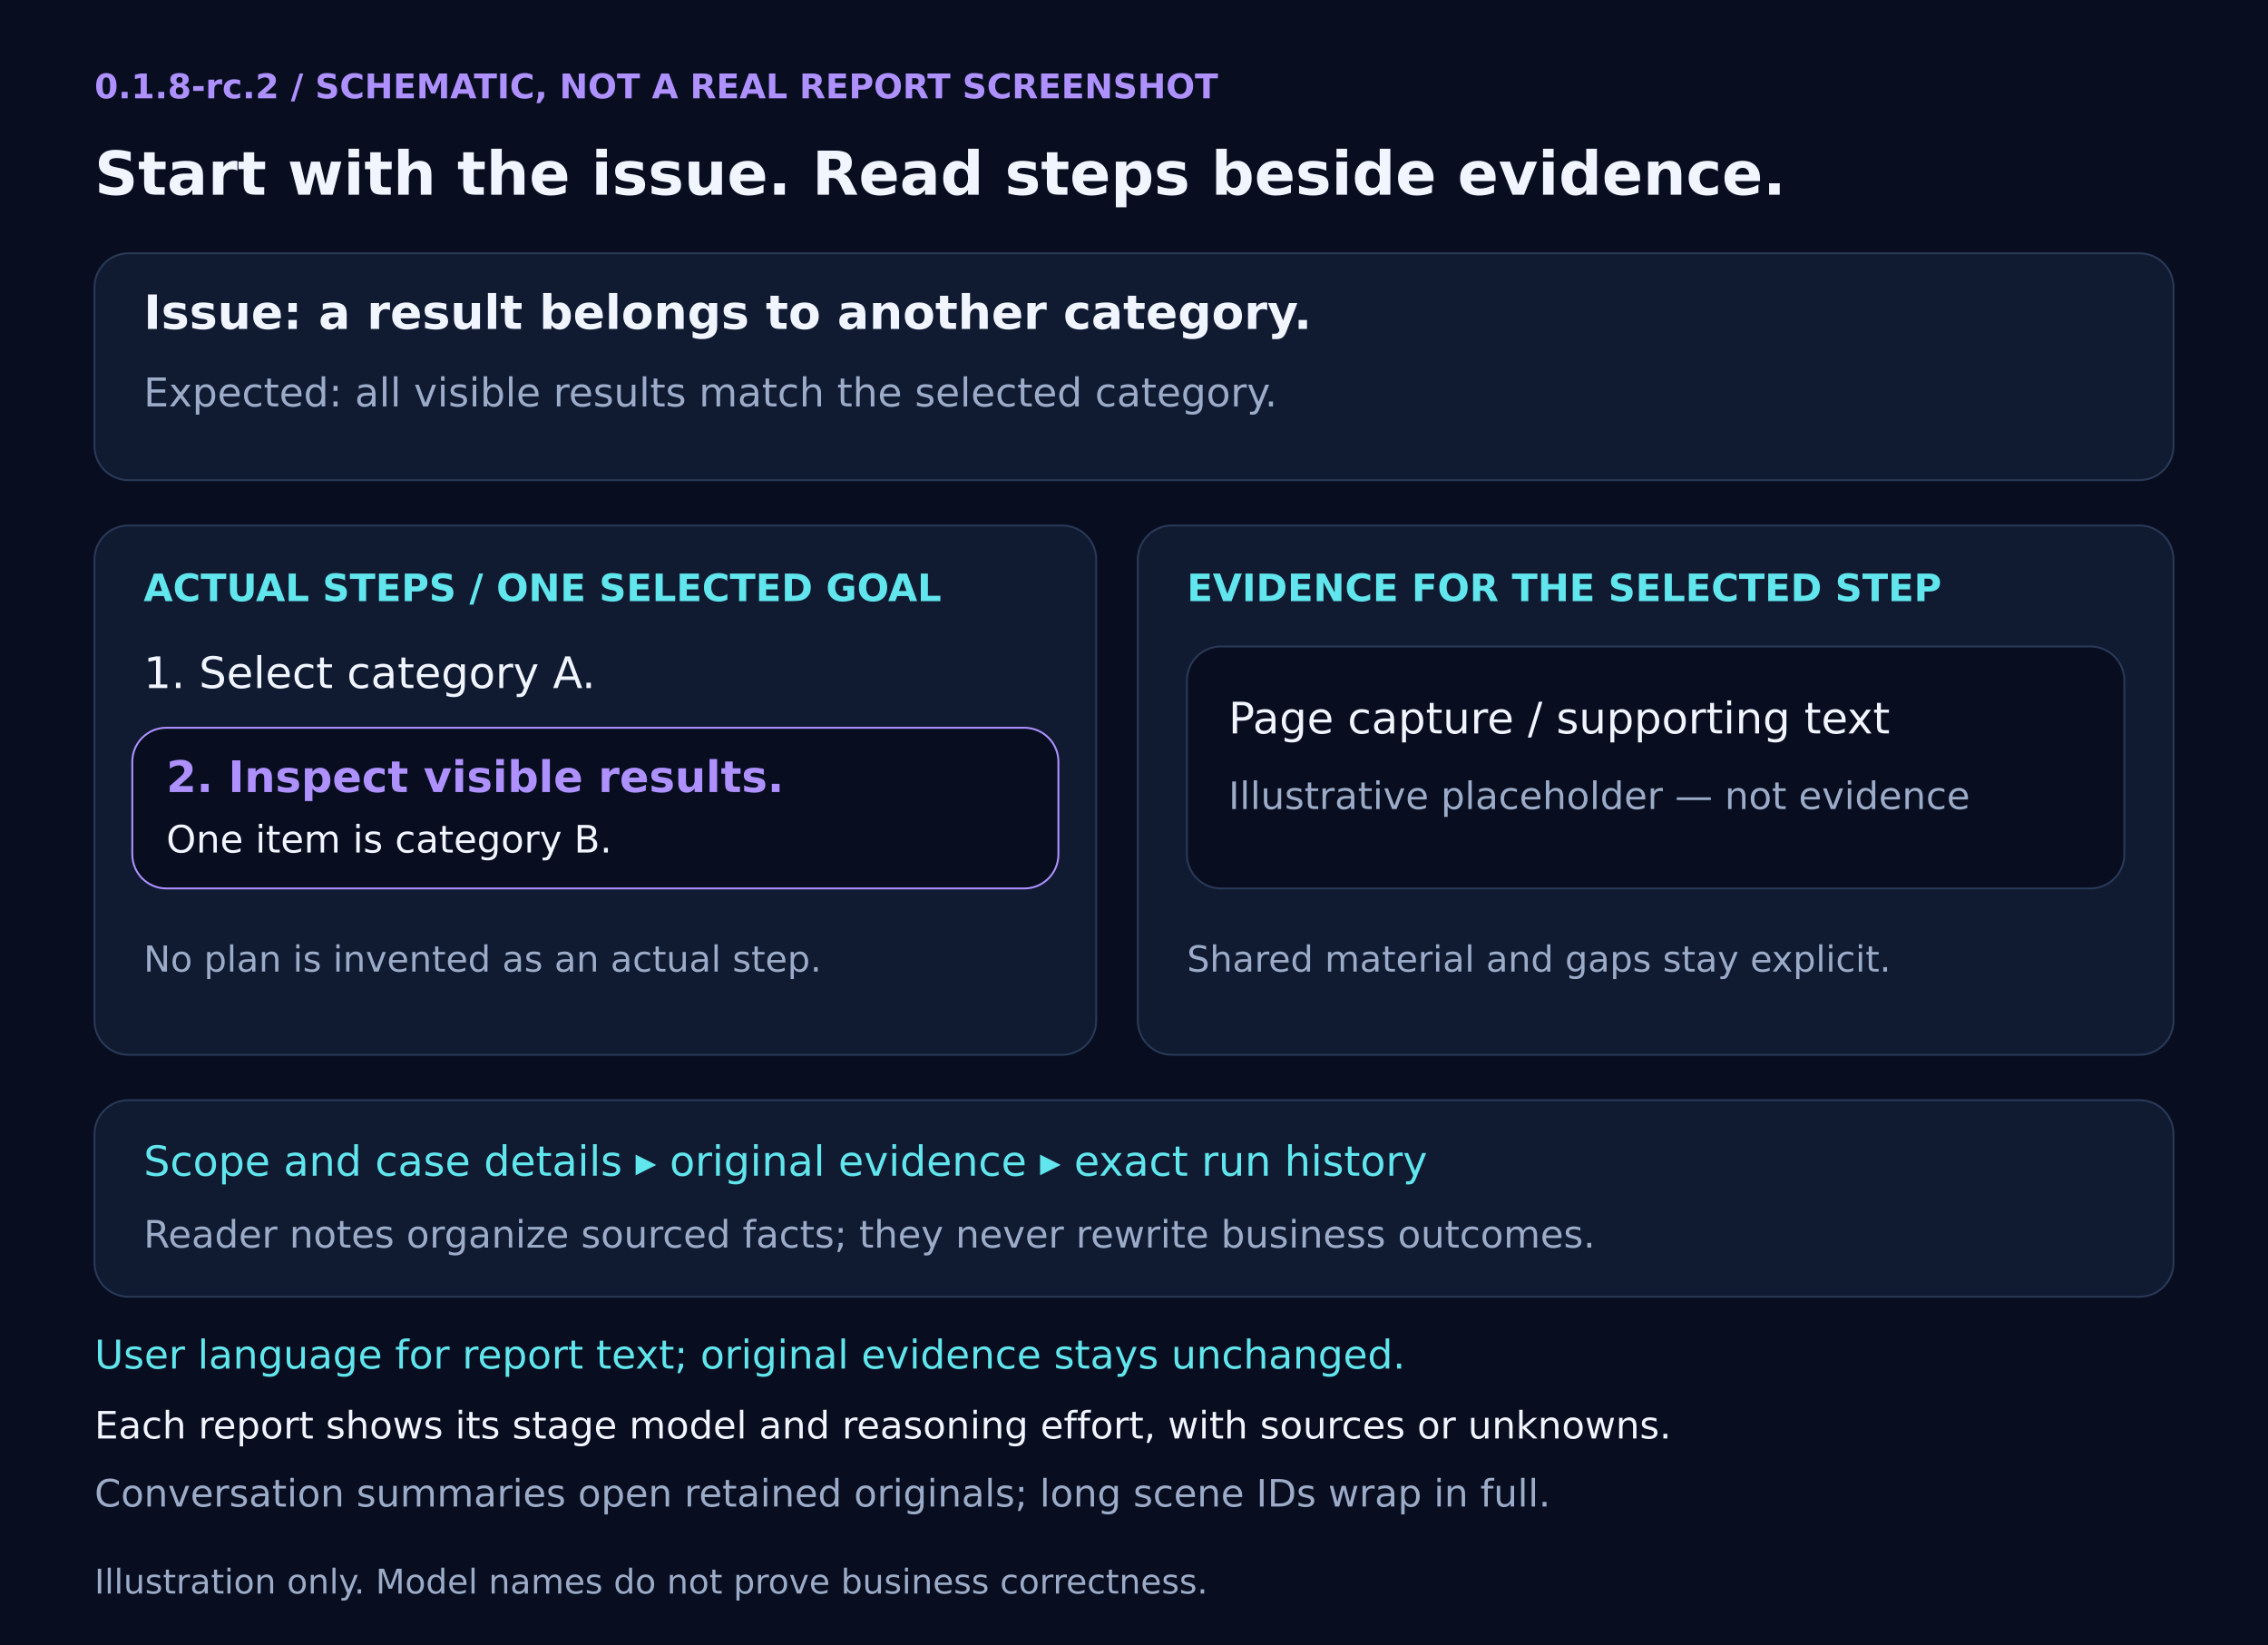
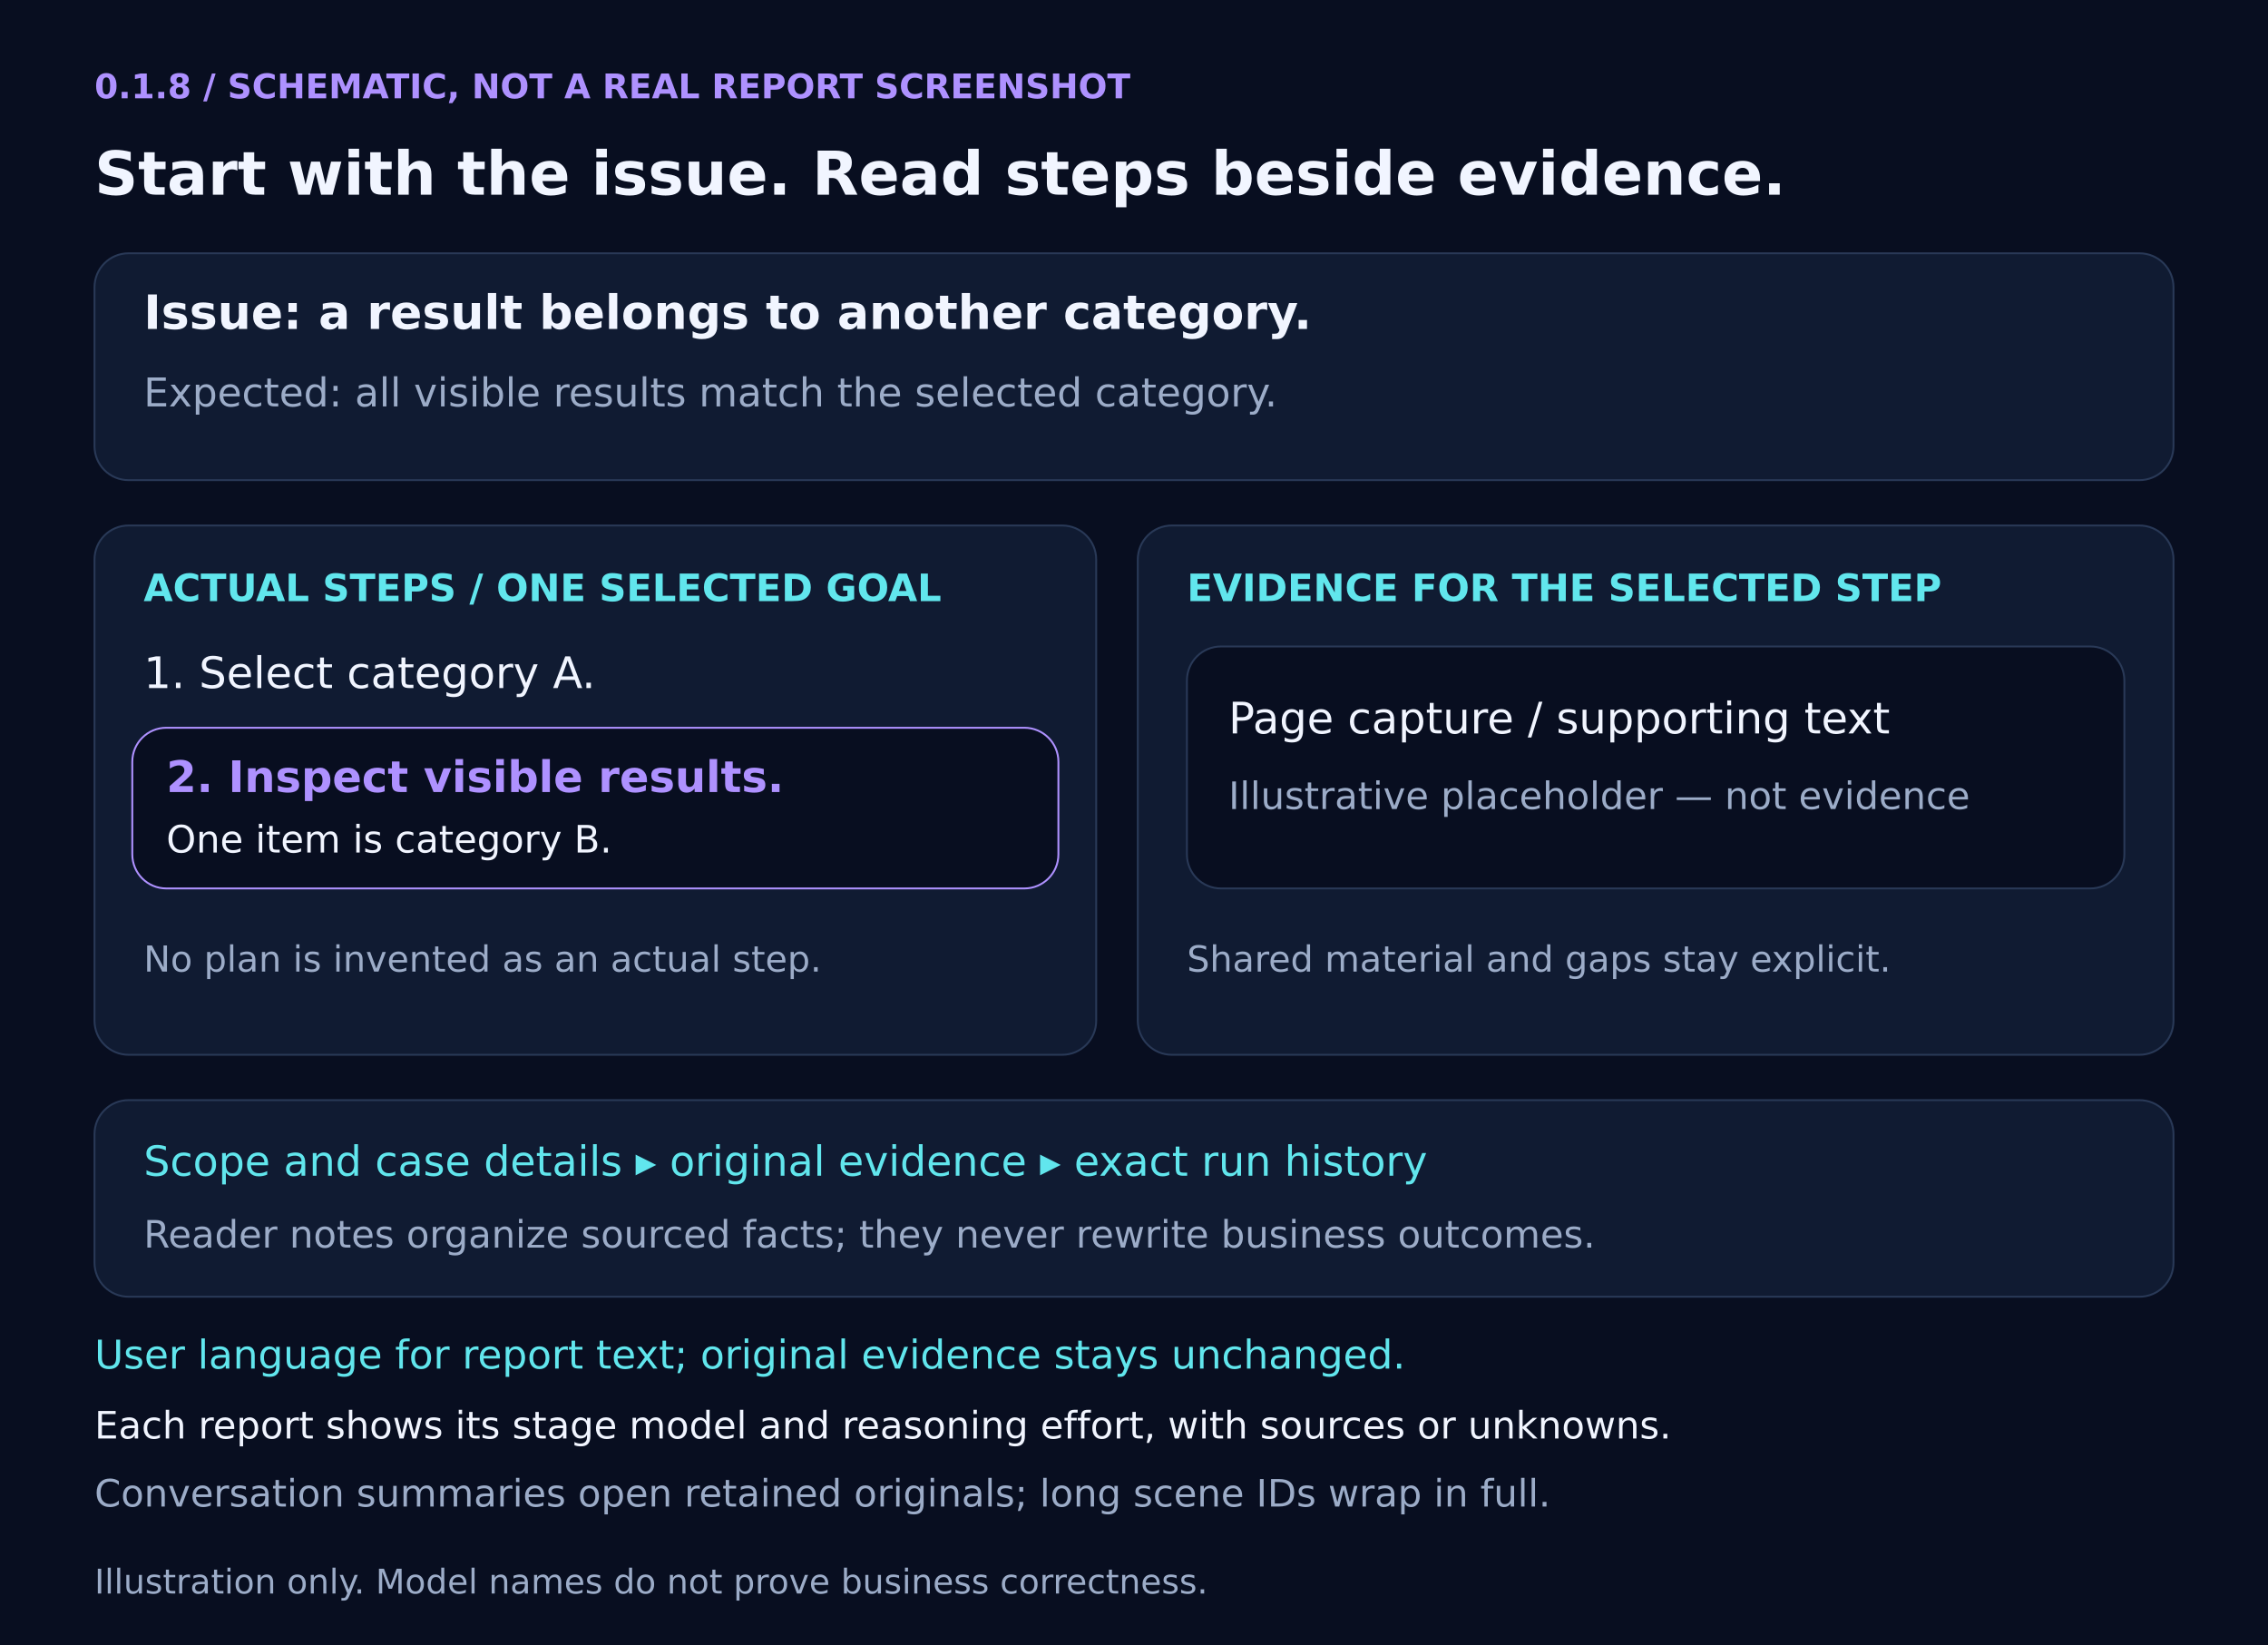
<svg xmlns="http://www.w3.org/2000/svg" width="1200" height="870" viewBox="0 0 1200 870" role="img" aria-label="Scheme B report reading — illustration">
  <defs>
    <linearGradient id="g">
      <stop stop-color="#61e6ed" />
      <stop offset="1" stop-color="#ae91ff" />
    </linearGradient>
    <marker id="arrow" markerWidth="8" markerHeight="8" refX="7" refY="4" orient="auto">
      <path d="M0,0 L8,4 L0,8" fill="#61e6ed" />
    </marker>
  </defs>
  <g font-family="DejaVu Sans, Noto Sans CJK SC, sans-serif">
    <rect x="0" y="0" width="1200" height="870" rx="0" fill="#080e20" stroke="#080e20" />
    <path d="M0,2 H1200" stroke="url(#g)" stroke-width="4" />
-     <text x="50" y="52" font-size="18" fill="#ae91ff" font-weight="700">0.1.8-rc.2 / SCHEMATIC, NOT A REAL REPORT SCREENSHOT</text>
+     <text x="50" y="52" font-size="18" fill="#ae91ff" font-weight="700">0.1.8 / SCHEMATIC, NOT A REAL REPORT SCREENSHOT</text>
    <text x="50" y="103" font-size="32" fill="#f1f5ff" font-weight="700">Start with the issue. Read steps beside evidence.</text>
    <rect x="50" y="134" width="1100" height="120" rx="18" fill="#101b32" stroke="#293957" />
    <text x="76" y="174" font-size="25" fill="#f1f5ff" font-weight="700">Issue: a result belongs to another category.</text>
    <text x="76" y="215" font-size="21" fill="#9cacc8" font-weight="400">Expected: all visible results match the selected category.</text>
    <rect x="50" y="278" width="530" height="280" rx="18" fill="#101b32" stroke="#293957" />
    <rect x="602" y="278" width="548" height="280" rx="18" fill="#101b32" stroke="#293957" />
    <text x="76" y="318" font-size="20" fill="#61e6ed" font-weight="700">ACTUAL STEPS / ONE SELECTED GOAL</text>
    <text x="76" y="364" font-size="23" fill="#f1f5ff" font-weight="400">1. Select category A.</text>
    <rect x="70" y="385" width="490" height="85" rx="18" fill="#080e20" stroke="#ae91ff" />
    <text x="88" y="419" font-size="23" fill="#ae91ff" font-weight="700">2. Inspect visible results.</text>
    <text x="88" y="451" font-size="20" fill="#f1f5ff" font-weight="400">One item is category B.</text>
    <text x="76" y="514" font-size="19" fill="#9cacc8" font-weight="400">No plan is invented as an actual step.</text>
    <text x="628" y="318" font-size="20" fill="#61e6ed" font-weight="700">EVIDENCE FOR THE SELECTED STEP</text>
    <rect x="628" y="342" width="496" height="128" rx="18" fill="#080e20" stroke="#293957" />
    <text x="650" y="388" font-size="23" fill="#f1f5ff" font-weight="400">Page capture / supporting text</text>
    <text x="650" y="428" font-size="20" fill="#9cacc8" font-weight="400">Illustrative placeholder — not evidence</text>
    <text x="628" y="514" font-size="19" fill="#9cacc8" font-weight="400">Shared material and gaps stay explicit.</text>
    <rect x="50" y="582" width="1100" height="104" rx="18" fill="#101b32" stroke="#293957" />
    <text x="76" y="622" font-size="22" fill="#61e6ed" font-weight="400">Scope and case details ▸ original evidence ▸ exact run history</text>
    <text x="76" y="660" font-size="20" fill="#9cacc8" font-weight="400">Reader notes organize sourced facts; they never rewrite business outcomes.</text>
    <text x="50" y="724" font-size="21" fill="#61e6ed" font-weight="400">User language for report text; original evidence stays unchanged.</text>
    <text x="50" y="761" font-size="20" fill="#f1f5ff" font-weight="400">Each report shows its stage model and reasoning effort, with sources or unknowns.</text>
    <text x="50" y="797" font-size="20" fill="#9cacc8" font-weight="400">Conversation summaries open retained originals; long scene IDs wrap in full.</text>
    <text x="50" y="843" font-size="18" fill="#9cacc8" font-weight="400">Illustration only. Model names do not prove business correctness.</text>
  </g>
</svg>
